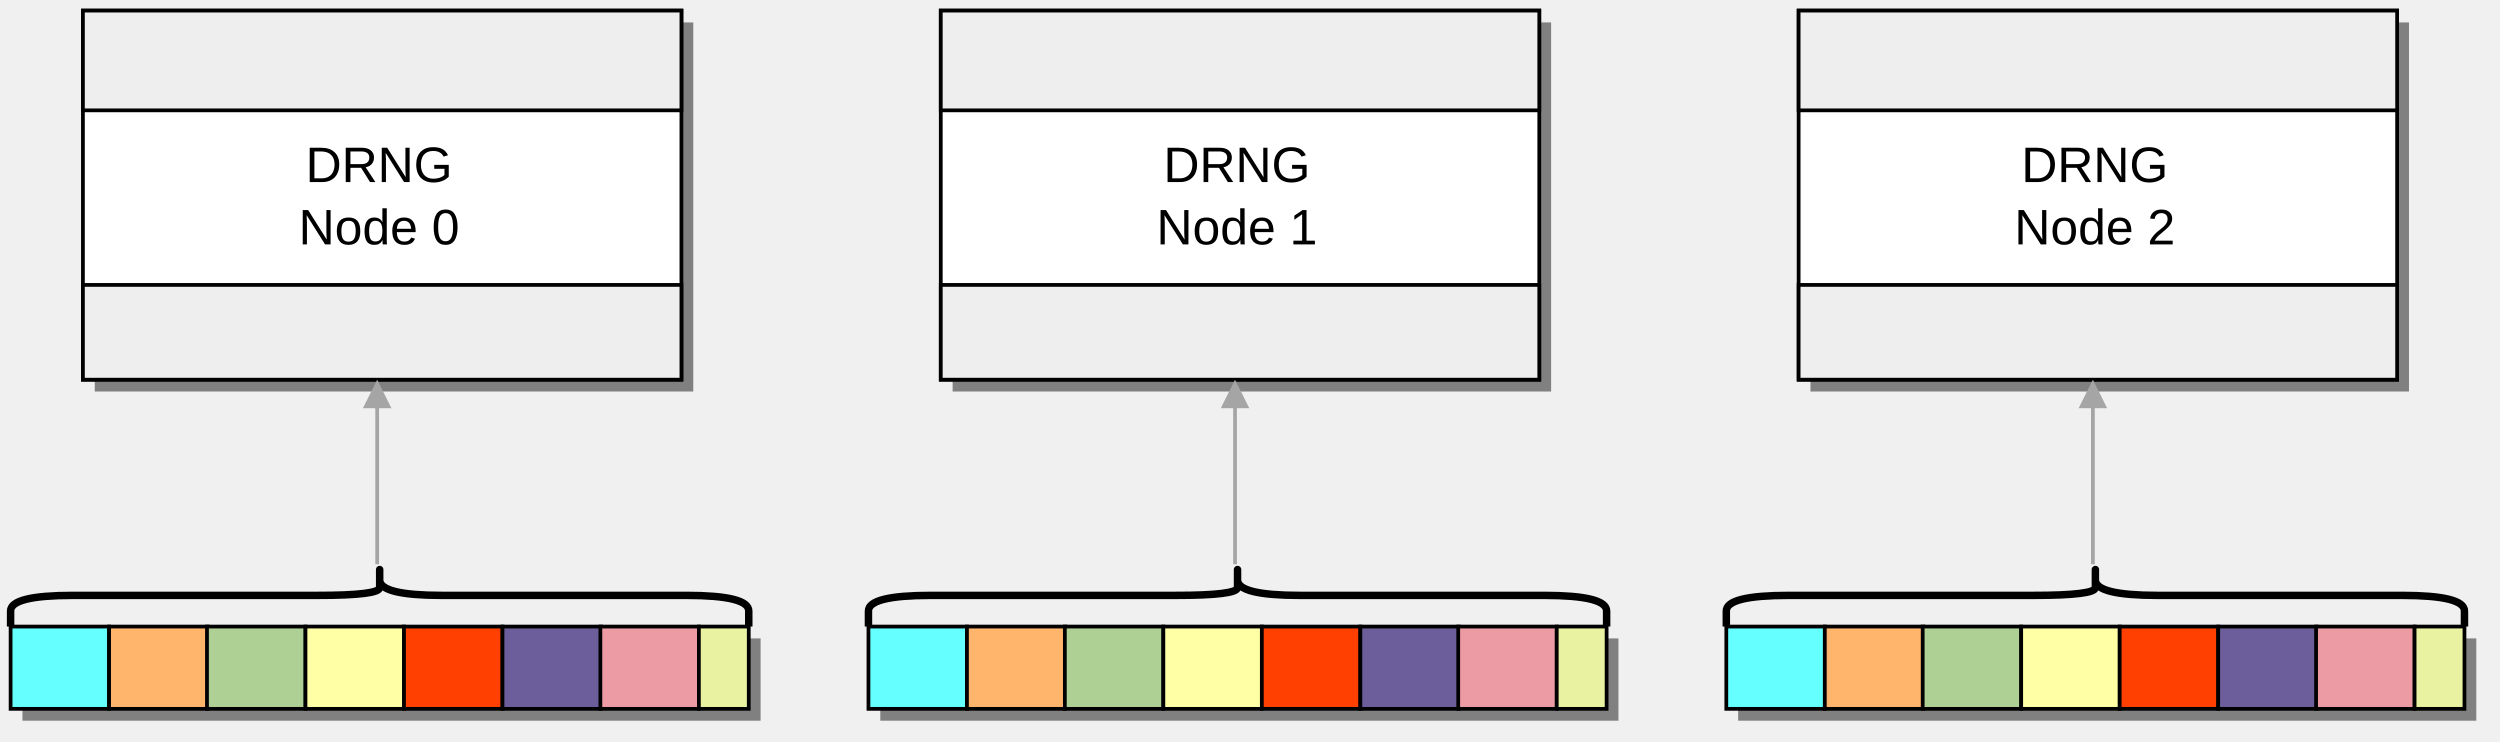
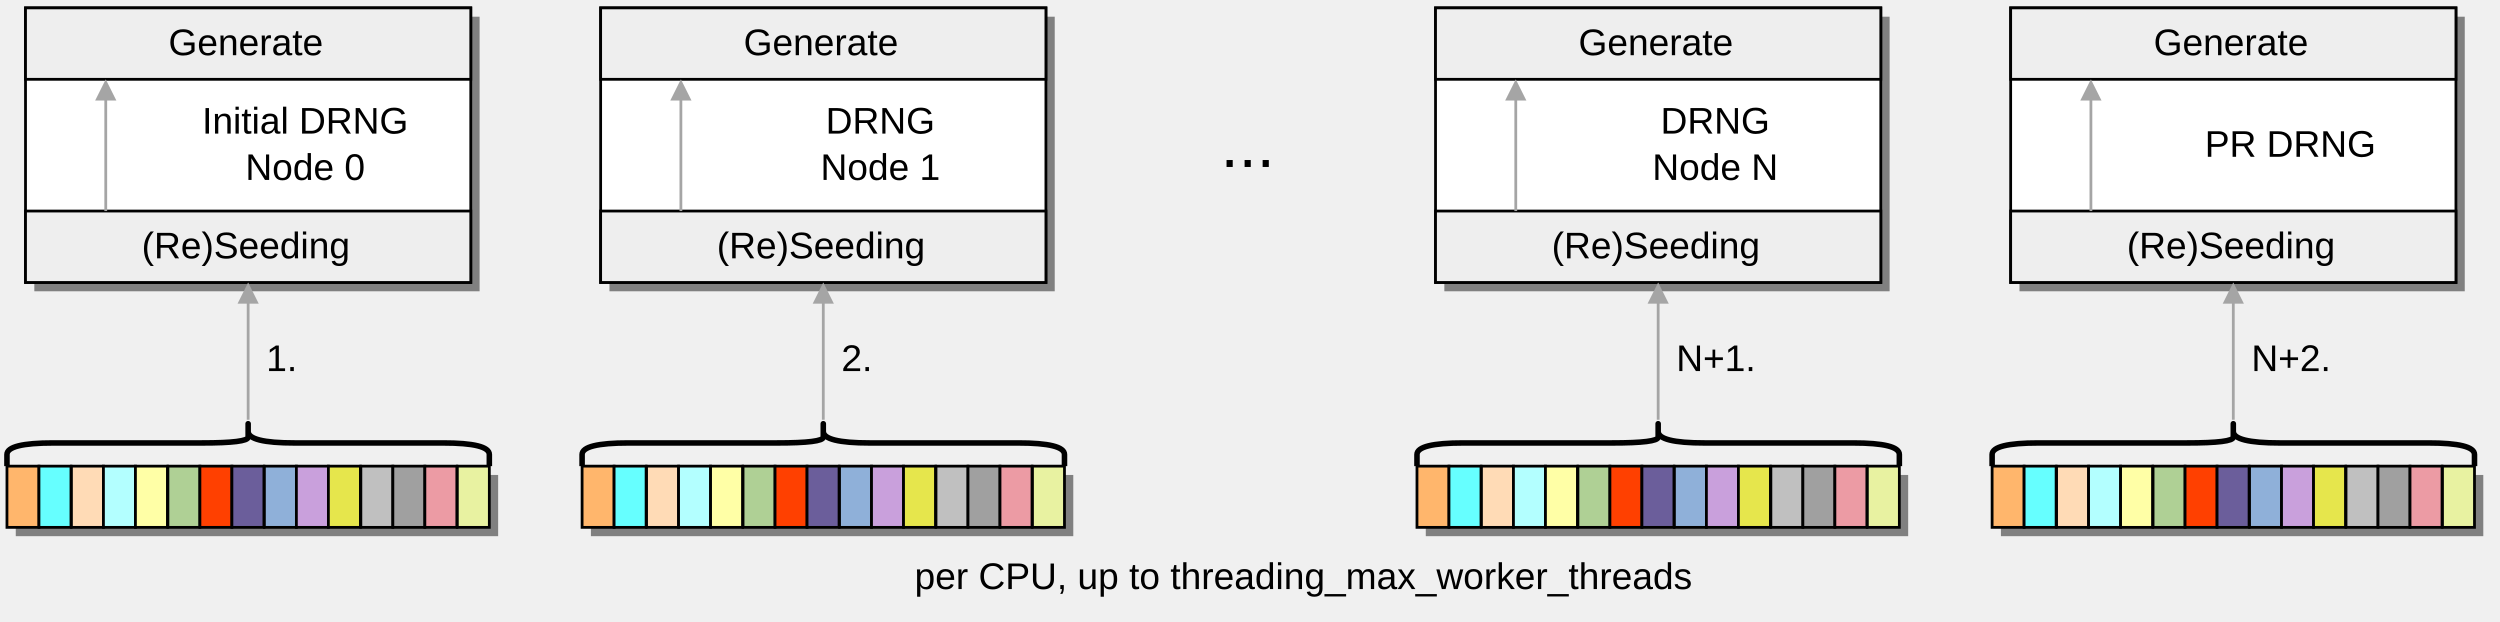
- <svg xmlns="http://www.w3.org/2000/svg" style="background: transparent; background-color: transparent; color-scheme: light;" version="1.1" width="401px" height="119px" viewBox="0 0 401 119">
+ <svg xmlns="http://www.w3.org/2000/svg" style="background: transparent; background-color: transparent; color-scheme: light;" version="1.1" width="539px" height="134px" viewBox="0 0 539 134">
  <defs />
  <g>
    <g data-cell-id="0">
      <g data-cell-id="1">
        <g data-cell-id="c1">
          <g>
-             <rect x="15.2" y="3.6" width="96" height="59.2" fill="#808080" stroke="none" pointer-events="all" style="fill: rgb(128, 128, 128);" />
+             <rect x="7.4" y="3.6" width="96" height="59.2" fill="#808080" stroke="none" pointer-events="all" style="fill: rgb(128, 128, 128);" />
          </g>
        </g>
        <g data-cell-id="c2">
          <g transform="translate(0.5,0.5)">
-             <rect x="12.8" y="1.2" width="96" height="59.2" fill="#ffffff" stroke="#000000" stroke-width="0.6" pointer-events="all" style="fill: rgb(255, 255, 255); stroke: rgb(0, 0, 0);" />
+             <rect x="5" y="1.2" width="96" height="59.2" fill="#ffffff" stroke="#000000" stroke-width="0.6" pointer-events="all" style="fill: rgb(255, 255, 255); stroke: rgb(0, 0, 0);" />
          </g>
        </g>
        <g data-cell-id="c3">
          <g transform="translate(0.5,0.5)">
-             <rect x="12.8" y="1.2" width="96" height="16" fill="#eeeeee" stroke="#000000" stroke-width="0.6" pointer-events="all" style="fill: rgb(238, 238, 238); stroke: rgb(0, 0, 0);" />
+             <rect x="5" y="1.2" width="96" height="15.4" fill="#eeeeee" stroke="#000000" stroke-width="0.6" pointer-events="all" style="fill: rgb(238, 238, 238); stroke: rgb(0, 0, 0);" />
+           </g>
+           <g>
+             <g fill="#000000" font-family="'Liberation Sans'" text-anchor="middle" font-size="8px" style="fill: rgb(0, 0, 0);">
+               <text x="53" y="11.9">Generate</text>
+             </g>
          </g>
        </g>
        <g data-cell-id="c4">
          <g transform="translate(0.5,0.5)">
-             <rect x="12.8" y="45.2" width="96" height="15.2" fill="#eeeeee" stroke="#000000" stroke-width="0.6" pointer-events="all" style="fill: rgb(238, 238, 238); stroke: rgb(0, 0, 0);" />
+             <rect x="5" y="45" width="96" height="15.4" fill="#eeeeee" stroke="#000000" stroke-width="0.6" pointer-events="all" style="fill: rgb(238, 238, 238); stroke: rgb(0, 0, 0);" />
+           </g>
+           <g>
+             <g fill="#000000" font-family="'Liberation Sans'" text-anchor="middle" font-size="8px" style="fill: rgb(0, 0, 0);">
+               <text x="53" y="55.7">(Re)Seeding</text>
+             </g>
          </g>
        </g>
        <g data-cell-id="c5">
          <g>
-             <rect x="12.8" y="17.2" width="96" height="28" fill="none" stroke="none" pointer-events="all" />
-           </g>
-           <g>
-             <g fill="#000000" font-family="'Liberation Sans'" text-anchor="middle" font-size="8px" style="fill: rgb(0, 0, 0);">
-               <text x="60.8" y="29.2">DRNG</text>
-               <text x="60.8" y="39.2">Node 0</text>
+             <rect x="33.8" y="16.6" width="64" height="28.4" fill="none" stroke="none" pointer-events="all" />
+           </g>
+           <g>
+             <g fill="#000000" font-family="'Liberation Sans'" text-anchor="middle" font-size="8px" style="fill: rgb(0, 0, 0);">
+               <text x="65.8" y="28.8">Initial DRNG</text>
+               <text x="65.8" y="38.8">Node 0</text>
            </g>
          </g>
        </g>
        <g data-cell-id="c6">
          <g transform="translate(0.5,0.5)">
-             <path d="M 60 90 L 60 64.67" fill="none" stroke="#a5a5a5" stroke-width="0.6" stroke-miterlimit="10" pointer-events="stroke" style="stroke: rgb(165, 165, 165);" />
-             <path d="M 60 61.07 L 61.8 64.67 L 58.2 64.67 Z" fill="#a5a5a5" stroke="#a5a5a5" stroke-width="0.6" stroke-miterlimit="10" pointer-events="all" style="fill: rgb(165, 165, 165); stroke: rgb(165, 165, 165);" />
+             <path d="M 22.3 45 L 22.3 20.87" fill="none" stroke="#a5a5a5" stroke-width="0.6" stroke-miterlimit="10" pointer-events="stroke" style="stroke: rgb(165, 165, 165);" />
+             <path d="M 22.3 17.27 L 24.1 20.87 L 20.5 20.87 Z" fill="#a5a5a5" stroke="#a5a5a5" stroke-width="0.6" stroke-miterlimit="10" pointer-events="all" style="fill: rgb(165, 165, 165); stroke: rgb(165, 165, 165);" />
          </g>
        </g>
        <g data-cell-id="c7">
          <g transform="translate(0.5,0.5)">
-             <path d="M 65.4 35.8 L 62.9 35.8 Q 60.4 35.8 60.4 45.8 L 60.4 85 Q 60.4 95 57.9 95 L 56.65 95 Q 55.4 95 57.9 95 L 59.15 95 Q 60.4 95 60.4 105 L 60.4 144.2 Q 60.4 154.2 62.9 154.2 L 65.4 154.2" fill="none" stroke="#000000" stroke-width="1.2" stroke-miterlimit="10" transform="rotate(90,60.4,95)" pointer-events="all" style="stroke: rgb(0, 0, 0);" />
+             <path d="M 53 90 L 53 64.67" fill="none" stroke="#a5a5a5" stroke-width="0.6" stroke-miterlimit="10" pointer-events="stroke" style="stroke: rgb(165, 165, 165);" />
+             <path d="M 53 61.07 L 54.8 64.67 L 51.2 64.67 Z" fill="#a5a5a5" stroke="#a5a5a5" stroke-width="0.6" stroke-miterlimit="10" pointer-events="all" style="fill: rgb(165, 165, 165); stroke: rgb(165, 165, 165);" />
          </g>
        </g>
        <g data-cell-id="c8">
          <g>
-             <rect x="3.6" y="102.4" width="118.4" height="13.2" fill="#808080" stroke="none" pointer-events="all" style="fill: rgb(128, 128, 128);" />
+             <rect x="55.4" y="70" width="25.6" height="14" fill="none" stroke="none" pointer-events="all" />
+           </g>
+           <g>
+             <g fill="#000000" font-family="'Liberation Sans'" text-anchor="start" font-size="8px" style="fill: rgb(0, 0, 0);">
+               <text x="57.4" y="80">1.</text>
+             </g>
          </g>
        </g>
        <g data-cell-id="c9">
          <g transform="translate(0.5,0.5)">
-             <rect x="1.2" y="100" width="15.8" height="13.2" fill="#66ffff" stroke="#000000" stroke-width="0.6" pointer-events="all" style="fill: rgb(102, 255, 255); stroke: rgb(0, 0, 0);" />
+             <path d="M 58 43 L 55.5 43 Q 53 43 53 53 L 53 85 Q 53 95 50.5 95 L 49.25 95 Q 48 95 50.5 95 L 51.75 95 Q 53 95 53 105 L 53 137 Q 53 147 55.5 147 L 58 147" fill="none" stroke="#000000" stroke-width="1.2" stroke-miterlimit="10" transform="rotate(90,53,95)" pointer-events="all" style="stroke: rgb(0, 0, 0);" />
          </g>
        </g>
        <g data-cell-id="c10">
-           <g transform="translate(0.5,0.5)">
-             <rect x="17" y="100" width="15.8" height="13.2" fill="#ffb66c" stroke="#000000" stroke-width="0.6" pointer-events="all" style="fill: rgb(255, 182, 108); stroke: rgb(0, 0, 0);" />
+           <g>
+             <rect x="3.4" y="102.4" width="104" height="13.2" fill="#808080" stroke="none" pointer-events="all" style="fill: rgb(128, 128, 128);" />
          </g>
        </g>
        <g data-cell-id="c11">
          <g transform="translate(0.5,0.5)">
-             <rect x="32.7" y="100" width="15.8" height="13.2" fill="#afd095" stroke="#000000" stroke-width="0.6" pointer-events="all" style="fill: rgb(175, 208, 149); stroke: rgb(0, 0, 0);" />
+             <rect x="1" y="100" width="6.9" height="13.2" fill="#ffb66c" stroke="#000000" stroke-width="0.6" pointer-events="all" style="fill: rgb(255, 182, 108); stroke: rgb(0, 0, 0);" />
          </g>
        </g>
        <g data-cell-id="c12">
          <g transform="translate(0.5,0.5)">
-             <rect x="48.5" y="100" width="15.8" height="13.2" fill="#ffffa6" stroke="#000000" stroke-width="0.6" pointer-events="all" style="fill: rgb(255, 255, 166); stroke: rgb(0, 0, 0);" />
+             <rect x="7.9" y="100" width="6.9" height="13.2" fill="#66ffff" stroke="#000000" stroke-width="0.6" pointer-events="all" style="fill: rgb(102, 255, 255); stroke: rgb(0, 0, 0);" />
          </g>
        </g>
        <g data-cell-id="c13">
          <g transform="translate(0.5,0.5)">
-             <rect x="64.3" y="100" width="15.8" height="13.2" fill="#ff4000" stroke="#000000" stroke-width="0.6" pointer-events="all" style="fill: rgb(255, 64, 0); stroke: rgb(0, 0, 0);" />
+             <rect x="14.9" y="100" width="6.9" height="13.2" fill="#ffdbb6" stroke="#000000" stroke-width="0.6" pointer-events="all" style="fill: rgb(255, 219, 182); stroke: rgb(0, 0, 0);" />
          </g>
        </g>
        <g data-cell-id="c14">
          <g transform="translate(0.5,0.5)">
-             <rect x="80.1" y="100" width="15.8" height="13.2" fill="#6b5e9b" stroke="#000000" stroke-width="0.6" pointer-events="all" style="fill: rgb(107, 94, 155); stroke: rgb(0, 0, 0);" />
+             <rect x="21.8" y="100" width="6.9" height="13.2" fill="#b3ffff" stroke="#000000" stroke-width="0.6" pointer-events="all" style="fill: rgb(179, 255, 255); stroke: rgb(0, 0, 0);" />
          </g>
        </g>
        <g data-cell-id="c15">
          <g transform="translate(0.5,0.5)">
-             <rect x="95.8" y="100" width="15.8" height="13.2" fill="#ec9ba4" stroke="#000000" stroke-width="0.6" pointer-events="all" style="fill: rgb(236, 155, 164); stroke: rgb(0, 0, 0);" />
+             <rect x="28.7" y="100" width="6.9" height="13.2" fill="#ffffa6" stroke="#000000" stroke-width="0.6" pointer-events="all" style="fill: rgb(255, 255, 166); stroke: rgb(0, 0, 0);" />
          </g>
        </g>
        <g data-cell-id="c16">
          <g transform="translate(0.5,0.5)">
-             <rect x="111.6" y="100" width="8" height="13.2" fill="#e8f2a1" stroke="#000000" stroke-width="0.6" pointer-events="all" style="fill: rgb(232, 242, 161); stroke: rgb(0, 0, 0);" />
+             <rect x="35.7" y="100" width="6.9" height="13.2" fill="#afd095" stroke="#000000" stroke-width="0.6" pointer-events="all" style="fill: rgb(175, 208, 149); stroke: rgb(0, 0, 0);" />
          </g>
        </g>
        <g data-cell-id="c17">
-           <g>
-             <rect x="152.8" y="3.6" width="96" height="59.2" fill="#808080" stroke="none" pointer-events="all" style="fill: rgb(128, 128, 128);" />
+           <g transform="translate(0.5,0.5)">
+             <rect x="42.6" y="100" width="6.9" height="13.2" fill="#ff4000" stroke="#000000" stroke-width="0.6" pointer-events="all" style="fill: rgb(255, 64, 0); stroke: rgb(0, 0, 0);" />
          </g>
        </g>
        <g data-cell-id="c18">
          <g transform="translate(0.5,0.5)">
-             <rect x="150.4" y="1.2" width="96" height="59.2" fill="#ffffff" stroke="#000000" stroke-width="0.6" pointer-events="all" style="fill: rgb(255, 255, 255); stroke: rgb(0, 0, 0);" />
+             <rect x="49.5" y="100" width="6.9" height="13.2" fill="#6b5e9b" stroke="#000000" stroke-width="0.6" pointer-events="all" style="fill: rgb(107, 94, 155); stroke: rgb(0, 0, 0);" />
          </g>
        </g>
        <g data-cell-id="c19">
          <g transform="translate(0.5,0.5)">
-             <rect x="150.4" y="1.2" width="96" height="16" fill="#eeeeee" stroke="#000000" stroke-width="0.6" pointer-events="all" style="fill: rgb(238, 238, 238); stroke: rgb(0, 0, 0);" />
+             <rect x="56.5" y="100" width="6.9" height="13.2" fill="#8fb0d9" stroke="#000000" stroke-width="0.6" pointer-events="all" style="fill: rgb(143, 176, 217); stroke: rgb(0, 0, 0);" />
          </g>
        </g>
        <g data-cell-id="c20">
          <g transform="translate(0.5,0.5)">
-             <rect x="150.4" y="45.2" width="96" height="15.2" fill="#eeeeee" stroke="#000000" stroke-width="0.6" pointer-events="all" style="fill: rgb(238, 238, 238); stroke: rgb(0, 0, 0);" />
+             <rect x="63.4" y="100" width="6.9" height="13.2" fill="#c9a0dc" stroke="#000000" stroke-width="0.6" pointer-events="all" style="fill: rgb(201, 160, 220); stroke: rgb(0, 0, 0);" />
          </g>
        </g>
        <g data-cell-id="c21">
-           <g>
-             <rect x="150.4" y="17.2" width="96" height="28" fill="none" stroke="none" pointer-events="all" />
-           </g>
-           <g>
-             <g fill="#000000" font-family="'Liberation Sans'" text-anchor="middle" font-size="8px" style="fill: rgb(0, 0, 0);">
-               <text x="198.4" y="29.2">DRNG</text>
-               <text x="198.4" y="39.2">Node 1</text>
-             </g>
+           <g transform="translate(0.5,0.5)">
+             <rect x="70.3" y="100" width="6.9" height="13.2" fill="#e6e64c" stroke="#000000" stroke-width="0.6" pointer-events="all" style="fill: rgb(230, 230, 76); stroke: rgb(0, 0, 0);" />
          </g>
        </g>
        <g data-cell-id="c22">
          <g transform="translate(0.5,0.5)">
-             <path d="M 197.6 90 L 197.6 64.67" fill="none" stroke="#a5a5a5" stroke-width="0.6" stroke-miterlimit="10" pointer-events="stroke" style="stroke: rgb(165, 165, 165);" />
-             <path d="M 197.6 61.07 L 199.4 64.67 L 195.8 64.67 Z" fill="#a5a5a5" stroke="#a5a5a5" stroke-width="0.6" stroke-miterlimit="10" pointer-events="all" style="fill: rgb(165, 165, 165); stroke: rgb(165, 165, 165);" />
+             <rect x="77.3" y="100" width="6.9" height="13.2" fill="#c0c0c0" stroke="#000000" stroke-width="0.6" pointer-events="all" style="fill: rgb(192, 192, 192); stroke: rgb(0, 0, 0);" />
          </g>
        </g>
        <g data-cell-id="c23">
          <g transform="translate(0.5,0.5)">
-             <path d="M 203 35.8 L 200.5 35.8 Q 198 35.8 198 45.8 L 198 85 Q 198 95 195.5 95 L 194.25 95 Q 193 95 195.5 95 L 196.75 95 Q 198 95 198 105 L 198 144.2 Q 198 154.2 200.5 154.2 L 203 154.2" fill="none" stroke="#000000" stroke-width="1.2" stroke-miterlimit="10" transform="rotate(90,198,95)" pointer-events="all" style="stroke: rgb(0, 0, 0);" />
+             <rect x="84.2" y="100" width="6.9" height="13.2" fill="#a0a0a0" stroke="#000000" stroke-width="0.6" pointer-events="all" style="fill: rgb(160, 160, 160); stroke: rgb(0, 0, 0);" />
          </g>
        </g>
        <g data-cell-id="c24">
-           <g>
-             <rect x="141.2" y="102.4" width="118.4" height="13.2" fill="#808080" stroke="none" pointer-events="all" style="fill: rgb(128, 128, 128);" />
+           <g transform="translate(0.5,0.5)">
+             <rect x="91.1" y="100" width="6.9" height="13.2" fill="#ec9ba4" stroke="#000000" stroke-width="0.6" pointer-events="all" style="fill: rgb(236, 155, 164); stroke: rgb(0, 0, 0);" />
          </g>
        </g>
        <g data-cell-id="c25">
          <g transform="translate(0.5,0.5)">
-             <rect x="138.8" y="100" width="15.8" height="13.2" fill="#66ffff" stroke="#000000" stroke-width="0.6" pointer-events="all" style="fill: rgb(102, 255, 255); stroke: rgb(0, 0, 0);" />
+             <rect x="98.1" y="100" width="6.9" height="13.2" fill="#e8f2a1" stroke="#000000" stroke-width="0.6" pointer-events="all" style="fill: rgb(232, 242, 161); stroke: rgb(0, 0, 0);" />
          </g>
        </g>
        <g data-cell-id="c26">
-           <g transform="translate(0.5,0.5)">
-             <rect x="154.6" y="100" width="15.8" height="13.2" fill="#ffb66c" stroke="#000000" stroke-width="0.6" pointer-events="all" style="fill: rgb(255, 182, 108); stroke: rgb(0, 0, 0);" />
+           <g>
+             <rect x="131.4" y="3.6" width="96" height="59.2" fill="#808080" stroke="none" pointer-events="all" style="fill: rgb(128, 128, 128);" />
          </g>
        </g>
        <g data-cell-id="c27">
          <g transform="translate(0.5,0.5)">
-             <rect x="170.3" y="100" width="15.8" height="13.2" fill="#afd095" stroke="#000000" stroke-width="0.6" pointer-events="all" style="fill: rgb(175, 208, 149); stroke: rgb(0, 0, 0);" />
+             <rect x="129" y="1.2" width="96" height="59.2" fill="#ffffff" stroke="#000000" stroke-width="0.6" pointer-events="all" style="fill: rgb(255, 255, 255); stroke: rgb(0, 0, 0);" />
          </g>
        </g>
        <g data-cell-id="c28">
          <g transform="translate(0.5,0.5)">
-             <rect x="186.1" y="100" width="15.8" height="13.2" fill="#ffffa6" stroke="#000000" stroke-width="0.6" pointer-events="all" style="fill: rgb(255, 255, 166); stroke: rgb(0, 0, 0);" />
+             <rect x="129" y="1.2" width="96" height="15.4" fill="#eeeeee" stroke="#000000" stroke-width="0.6" pointer-events="all" style="fill: rgb(238, 238, 238); stroke: rgb(0, 0, 0);" />
+           </g>
+           <g>
+             <g fill="#000000" font-family="'Liberation Sans'" text-anchor="middle" font-size="8px" style="fill: rgb(0, 0, 0);">
+               <text x="177" y="11.9">Generate</text>
+             </g>
          </g>
        </g>
        <g data-cell-id="c29">
          <g transform="translate(0.5,0.5)">
-             <rect x="201.9" y="100" width="15.8" height="13.2" fill="#ff4000" stroke="#000000" stroke-width="0.6" pointer-events="all" style="fill: rgb(255, 64, 0); stroke: rgb(0, 0, 0);" />
+             <rect x="129" y="45" width="96" height="15.4" fill="#eeeeee" stroke="#000000" stroke-width="0.6" pointer-events="all" style="fill: rgb(238, 238, 238); stroke: rgb(0, 0, 0);" />
+           </g>
+           <g>
+             <g fill="#000000" font-family="'Liberation Sans'" text-anchor="middle" font-size="8px" style="fill: rgb(0, 0, 0);">
+               <text x="177" y="55.7">(Re)Seeding</text>
+             </g>
          </g>
        </g>
        <g data-cell-id="c30">
-           <g transform="translate(0.5,0.5)">
-             <rect x="217.7" y="100" width="15.8" height="13.2" fill="#6b5e9b" stroke="#000000" stroke-width="0.6" pointer-events="all" style="fill: rgb(107, 94, 155); stroke: rgb(0, 0, 0);" />
+           <g>
+             <rect x="157.8" y="16.6" width="64" height="28.4" fill="none" stroke="none" pointer-events="all" />
+           </g>
+           <g>
+             <g fill="#000000" font-family="'Liberation Sans'" text-anchor="middle" font-size="8px" style="fill: rgb(0, 0, 0);">
+               <text x="189.8" y="28.8">DRNG</text>
+               <text x="189.8" y="38.8">Node 1</text>
+             </g>
          </g>
        </g>
        <g data-cell-id="c31">
          <g transform="translate(0.5,0.5)">
-             <rect x="233.4" y="100" width="15.8" height="13.2" fill="#ec9ba4" stroke="#000000" stroke-width="0.6" pointer-events="all" style="fill: rgb(236, 155, 164); stroke: rgb(0, 0, 0);" />
+             <path d="M 146.3 45 L 146.3 20.87" fill="none" stroke="#a5a5a5" stroke-width="0.6" stroke-miterlimit="10" pointer-events="stroke" style="stroke: rgb(165, 165, 165);" />
+             <path d="M 146.3 17.27 L 148.1 20.87 L 144.5 20.87 Z" fill="#a5a5a5" stroke="#a5a5a5" stroke-width="0.6" stroke-miterlimit="10" pointer-events="all" style="fill: rgb(165, 165, 165); stroke: rgb(165, 165, 165);" />
          </g>
        </g>
        <g data-cell-id="c32">
          <g transform="translate(0.5,0.5)">
-             <rect x="249.2" y="100" width="8" height="13.2" fill="#e8f2a1" stroke="#000000" stroke-width="0.6" pointer-events="all" style="fill: rgb(232, 242, 161); stroke: rgb(0, 0, 0);" />
+             <path d="M 177 90 L 177 64.67" fill="none" stroke="#a5a5a5" stroke-width="0.6" stroke-miterlimit="10" pointer-events="stroke" style="stroke: rgb(165, 165, 165);" />
+             <path d="M 177 61.07 L 178.8 64.67 L 175.2 64.67 Z" fill="#a5a5a5" stroke="#a5a5a5" stroke-width="0.6" stroke-miterlimit="10" pointer-events="all" style="fill: rgb(165, 165, 165); stroke: rgb(165, 165, 165);" />
          </g>
        </g>
        <g data-cell-id="c33">
          <g>
-             <rect x="290.4" y="3.6" width="96" height="59.2" fill="#808080" stroke="none" pointer-events="all" style="fill: rgb(128, 128, 128);" />
+             <rect x="179.4" y="70" width="25.6" height="14" fill="none" stroke="none" pointer-events="all" />
+           </g>
+           <g>
+             <g fill="#000000" font-family="'Liberation Sans'" text-anchor="start" font-size="8px" style="fill: rgb(0, 0, 0);">
+               <text x="181.4" y="80">2.</text>
+             </g>
          </g>
        </g>
        <g data-cell-id="c34">
          <g transform="translate(0.5,0.5)">
-             <rect x="288" y="1.2" width="96" height="59.2" fill="#ffffff" stroke="#000000" stroke-width="0.6" pointer-events="all" style="fill: rgb(255, 255, 255); stroke: rgb(0, 0, 0);" />
+             <path d="M 182 43 L 179.5 43 Q 177 43 177 53 L 177 85 Q 177 95 174.5 95 L 173.25 95 Q 172 95 174.5 95 L 175.75 95 Q 177 95 177 105 L 177 137 Q 177 147 179.5 147 L 182 147" fill="none" stroke="#000000" stroke-width="1.2" stroke-miterlimit="10" transform="rotate(90,177,95)" pointer-events="all" style="stroke: rgb(0, 0, 0);" />
          </g>
        </g>
        <g data-cell-id="c35">
-           <g transform="translate(0.5,0.5)">
-             <rect x="288" y="1.2" width="96" height="16" fill="#eeeeee" stroke="#000000" stroke-width="0.6" pointer-events="all" style="fill: rgb(238, 238, 238); stroke: rgb(0, 0, 0);" />
+           <g>
+             <rect x="127.4" y="102.4" width="104" height="13.2" fill="#808080" stroke="none" pointer-events="all" style="fill: rgb(128, 128, 128);" />
          </g>
        </g>
        <g data-cell-id="c36">
          <g transform="translate(0.5,0.5)">
-             <rect x="288" y="45.2" width="96" height="15.2" fill="#eeeeee" stroke="#000000" stroke-width="0.6" pointer-events="all" style="fill: rgb(238, 238, 238); stroke: rgb(0, 0, 0);" />
+             <rect x="125" y="100" width="6.9" height="13.2" fill="#ffb66c" stroke="#000000" stroke-width="0.6" pointer-events="all" style="fill: rgb(255, 182, 108); stroke: rgb(0, 0, 0);" />
          </g>
        </g>
        <g data-cell-id="c37">
-           <g>
-             <rect x="288" y="17.2" width="96" height="28" fill="none" stroke="none" pointer-events="all" />
-           </g>
-           <g>
-             <g fill="#000000" font-family="'Liberation Sans'" text-anchor="middle" font-size="8px" style="fill: rgb(0, 0, 0);">
-               <text x="336" y="29.2">DRNG</text>
-               <text x="336" y="39.2">Node 2</text>
-             </g>
+           <g transform="translate(0.5,0.5)">
+             <rect x="131.9" y="100" width="6.9" height="13.2" fill="#66ffff" stroke="#000000" stroke-width="0.6" pointer-events="all" style="fill: rgb(102, 255, 255); stroke: rgb(0, 0, 0);" />
          </g>
        </g>
        <g data-cell-id="c38">
          <g transform="translate(0.5,0.5)">
-             <path d="M 335.2 90 L 335.2 64.67" fill="none" stroke="#a5a5a5" stroke-width="0.6" stroke-miterlimit="10" pointer-events="stroke" style="stroke: rgb(165, 165, 165);" />
-             <path d="M 335.2 61.07 L 337 64.67 L 333.4 64.67 Z" fill="#a5a5a5" stroke="#a5a5a5" stroke-width="0.6" stroke-miterlimit="10" pointer-events="all" style="fill: rgb(165, 165, 165); stroke: rgb(165, 165, 165);" />
+             <rect x="138.9" y="100" width="6.9" height="13.2" fill="#ffdbb6" stroke="#000000" stroke-width="0.6" pointer-events="all" style="fill: rgb(255, 219, 182); stroke: rgb(0, 0, 0);" />
          </g>
        </g>
        <g data-cell-id="c39">
          <g transform="translate(0.5,0.5)">
-             <path d="M 340.6 35.8 L 338.1 35.8 Q 335.6 35.8 335.6 45.8 L 335.6 85 Q 335.6 95 333.1 95 L 331.85 95 Q 330.6 95 333.1 95 L 334.35 95 Q 335.6 95 335.6 105 L 335.6 144.2 Q 335.6 154.2 338.1 154.2 L 340.6 154.2" fill="none" stroke="#000000" stroke-width="1.2" stroke-miterlimit="10" transform="rotate(90,335.6,95)" pointer-events="all" style="stroke: rgb(0, 0, 0);" />
+             <rect x="145.8" y="100" width="6.9" height="13.2" fill="#b3ffff" stroke="#000000" stroke-width="0.6" pointer-events="all" style="fill: rgb(179, 255, 255); stroke: rgb(0, 0, 0);" />
          </g>
        </g>
        <g data-cell-id="c40">
-           <g>
-             <rect x="278.8" y="102.4" width="118.4" height="13.2" fill="#808080" stroke="none" pointer-events="all" style="fill: rgb(128, 128, 128);" />
+           <g transform="translate(0.5,0.5)">
+             <rect x="152.7" y="100" width="6.9" height="13.2" fill="#ffffa6" stroke="#000000" stroke-width="0.6" pointer-events="all" style="fill: rgb(255, 255, 166); stroke: rgb(0, 0, 0);" />
          </g>
        </g>
        <g data-cell-id="c41">
          <g transform="translate(0.5,0.5)">
-             <rect x="276.4" y="100" width="15.8" height="13.2" fill="#66ffff" stroke="#000000" stroke-width="0.6" pointer-events="all" style="fill: rgb(102, 255, 255); stroke: rgb(0, 0, 0);" />
+             <rect x="159.7" y="100" width="6.9" height="13.2" fill="#afd095" stroke="#000000" stroke-width="0.6" pointer-events="all" style="fill: rgb(175, 208, 149); stroke: rgb(0, 0, 0);" />
          </g>
        </g>
        <g data-cell-id="c42">
          <g transform="translate(0.5,0.5)">
-             <rect x="292.2" y="100" width="15.8" height="13.2" fill="#ffb66c" stroke="#000000" stroke-width="0.6" pointer-events="all" style="fill: rgb(255, 182, 108); stroke: rgb(0, 0, 0);" />
+             <rect x="166.6" y="100" width="6.9" height="13.2" fill="#ff4000" stroke="#000000" stroke-width="0.6" pointer-events="all" style="fill: rgb(255, 64, 0); stroke: rgb(0, 0, 0);" />
          </g>
        </g>
        <g data-cell-id="c43">
          <g transform="translate(0.5,0.5)">
-             <rect x="307.9" y="100" width="15.8" height="13.2" fill="#afd095" stroke="#000000" stroke-width="0.6" pointer-events="all" style="fill: rgb(175, 208, 149); stroke: rgb(0, 0, 0);" />
+             <rect x="173.5" y="100" width="6.9" height="13.2" fill="#6b5e9b" stroke="#000000" stroke-width="0.6" pointer-events="all" style="fill: rgb(107, 94, 155); stroke: rgb(0, 0, 0);" />
          </g>
        </g>
        <g data-cell-id="c44">
          <g transform="translate(0.5,0.5)">
-             <rect x="323.7" y="100" width="15.8" height="13.2" fill="#ffffa6" stroke="#000000" stroke-width="0.6" pointer-events="all" style="fill: rgb(255, 255, 166); stroke: rgb(0, 0, 0);" />
+             <rect x="180.5" y="100" width="6.9" height="13.2" fill="#8fb0d9" stroke="#000000" stroke-width="0.6" pointer-events="all" style="fill: rgb(143, 176, 217); stroke: rgb(0, 0, 0);" />
          </g>
        </g>
        <g data-cell-id="c45">
          <g transform="translate(0.5,0.5)">
-             <rect x="339.5" y="100" width="15.8" height="13.2" fill="#ff4000" stroke="#000000" stroke-width="0.6" pointer-events="all" style="fill: rgb(255, 64, 0); stroke: rgb(0, 0, 0);" />
+             <rect x="187.4" y="100" width="6.9" height="13.2" fill="#c9a0dc" stroke="#000000" stroke-width="0.6" pointer-events="all" style="fill: rgb(201, 160, 220); stroke: rgb(0, 0, 0);" />
          </g>
        </g>
        <g data-cell-id="c46">
          <g transform="translate(0.5,0.5)">
-             <rect x="355.3" y="100" width="15.8" height="13.2" fill="#6b5e9b" stroke="#000000" stroke-width="0.6" pointer-events="all" style="fill: rgb(107, 94, 155); stroke: rgb(0, 0, 0);" />
+             <rect x="194.3" y="100" width="6.9" height="13.2" fill="#e6e64c" stroke="#000000" stroke-width="0.6" pointer-events="all" style="fill: rgb(230, 230, 76); stroke: rgb(0, 0, 0);" />
          </g>
        </g>
        <g data-cell-id="c47">
          <g transform="translate(0.5,0.5)">
-             <rect x="371" y="100" width="15.8" height="13.2" fill="#ec9ba4" stroke="#000000" stroke-width="0.6" pointer-events="all" style="fill: rgb(236, 155, 164); stroke: rgb(0, 0, 0);" />
+             <rect x="201.3" y="100" width="6.9" height="13.2" fill="#c0c0c0" stroke="#000000" stroke-width="0.6" pointer-events="all" style="fill: rgb(192, 192, 192); stroke: rgb(0, 0, 0);" />
          </g>
        </g>
        <g data-cell-id="c48">
          <g transform="translate(0.5,0.5)">
-             <rect x="386.8" y="100" width="8" height="13.2" fill="#e8f2a1" stroke="#000000" stroke-width="0.6" pointer-events="all" style="fill: rgb(232, 242, 161); stroke: rgb(0, 0, 0);" />
+             <rect x="208.2" y="100" width="6.9" height="13.2" fill="#a0a0a0" stroke="#000000" stroke-width="0.6" pointer-events="all" style="fill: rgb(160, 160, 160); stroke: rgb(0, 0, 0);" />
+           </g>
+         </g>
+         <g data-cell-id="c49">
+           <g transform="translate(0.5,0.5)">
+             <rect x="215.1" y="100" width="6.9" height="13.2" fill="#ec9ba4" stroke="#000000" stroke-width="0.6" pointer-events="all" style="fill: rgb(236, 155, 164); stroke: rgb(0, 0, 0);" />
+           </g>
+         </g>
+         <g data-cell-id="c50">
+           <g transform="translate(0.5,0.5)">
+             <rect x="222.1" y="100" width="6.9" height="13.2" fill="#e8f2a1" stroke="#000000" stroke-width="0.6" pointer-events="all" style="fill: rgb(232, 242, 161); stroke: rgb(0, 0, 0);" />
+           </g>
+         </g>
+         <g data-cell-id="c51">
+           <g>
+             <rect x="249" y="18" width="40" height="24" fill="none" stroke="none" pointer-events="all" />
+           </g>
+           <g>
+             <g fill="#000000" font-family="'Liberation Sans'" text-anchor="middle" font-size="14px" style="fill: rgb(0, 0, 0);">
+               <text x="269" y="36">...</text>
+             </g>
+           </g>
+         </g>
+         <g data-cell-id="c52">
+           <g>
+             <rect x="311.4" y="3.6" width="96" height="59.2" fill="#808080" stroke="none" pointer-events="all" style="fill: rgb(128, 128, 128);" />
+           </g>
+         </g>
+         <g data-cell-id="c53">
+           <g transform="translate(0.5,0.5)">
+             <rect x="309" y="1.2" width="96" height="59.2" fill="#ffffff" stroke="#000000" stroke-width="0.6" pointer-events="all" style="fill: rgb(255, 255, 255); stroke: rgb(0, 0, 0);" />
+           </g>
+         </g>
+         <g data-cell-id="c54">
+           <g transform="translate(0.5,0.5)">
+             <rect x="309" y="1.2" width="96" height="15.4" fill="#eeeeee" stroke="#000000" stroke-width="0.6" pointer-events="all" style="fill: rgb(238, 238, 238); stroke: rgb(0, 0, 0);" />
+           </g>
+           <g>
+             <g fill="#000000" font-family="'Liberation Sans'" text-anchor="middle" font-size="8px" style="fill: rgb(0, 0, 0);">
+               <text x="357" y="11.9">Generate</text>
+             </g>
+           </g>
+         </g>
+         <g data-cell-id="c55">
+           <g transform="translate(0.5,0.5)">
+             <rect x="309" y="45" width="96" height="15.4" fill="#eeeeee" stroke="#000000" stroke-width="0.6" pointer-events="all" style="fill: rgb(238, 238, 238); stroke: rgb(0, 0, 0);" />
+           </g>
+           <g>
+             <g fill="#000000" font-family="'Liberation Sans'" text-anchor="middle" font-size="8px" style="fill: rgb(0, 0, 0);">
+               <text x="357" y="55.7">(Re)Seeding</text>
+             </g>
+           </g>
+         </g>
+         <g data-cell-id="c56">
+           <g>
+             <rect x="337.8" y="16.6" width="64" height="28.4" fill="none" stroke="none" pointer-events="all" />
+           </g>
+           <g>
+             <g fill="#000000" font-family="'Liberation Sans'" text-anchor="middle" font-size="8px" style="fill: rgb(0, 0, 0);">
+               <text x="369.8" y="28.8">DRNG</text>
+               <text x="369.8" y="38.8">Node N</text>
+             </g>
+           </g>
+         </g>
+         <g data-cell-id="c57">
+           <g transform="translate(0.5,0.5)">
+             <path d="M 326.3 45 L 326.3 20.87" fill="none" stroke="#a5a5a5" stroke-width="0.6" stroke-miterlimit="10" pointer-events="stroke" style="stroke: rgb(165, 165, 165);" />
+             <path d="M 326.3 17.27 L 328.1 20.87 L 324.5 20.87 Z" fill="#a5a5a5" stroke="#a5a5a5" stroke-width="0.6" stroke-miterlimit="10" pointer-events="all" style="fill: rgb(165, 165, 165); stroke: rgb(165, 165, 165);" />
+           </g>
+         </g>
+         <g data-cell-id="c58">
+           <g transform="translate(0.5,0.5)">
+             <path d="M 357 90 L 357 64.67" fill="none" stroke="#a5a5a5" stroke-width="0.6" stroke-miterlimit="10" pointer-events="stroke" style="stroke: rgb(165, 165, 165);" />
+             <path d="M 357 61.07 L 358.8 64.67 L 355.2 64.67 Z" fill="#a5a5a5" stroke="#a5a5a5" stroke-width="0.6" stroke-miterlimit="10" pointer-events="all" style="fill: rgb(165, 165, 165); stroke: rgb(165, 165, 165);" />
+           </g>
+         </g>
+         <g data-cell-id="c59">
+           <g>
+             <rect x="359.4" y="70" width="25.6" height="14" fill="none" stroke="none" pointer-events="all" />
+           </g>
+           <g>
+             <g fill="#000000" font-family="'Liberation Sans'" text-anchor="start" font-size="8px" style="fill: rgb(0, 0, 0);">
+               <text x="361.4" y="80">N+1.</text>
+             </g>
+           </g>
+         </g>
+         <g data-cell-id="c60">
+           <g transform="translate(0.5,0.5)">
+             <path d="M 362 43 L 359.5 43 Q 357 43 357 53 L 357 85 Q 357 95 354.5 95 L 353.25 95 Q 352 95 354.5 95 L 355.75 95 Q 357 95 357 105 L 357 137 Q 357 147 359.5 147 L 362 147" fill="none" stroke="#000000" stroke-width="1.2" stroke-miterlimit="10" transform="rotate(90,357,95)" pointer-events="all" style="stroke: rgb(0, 0, 0);" />
+           </g>
+         </g>
+         <g data-cell-id="c61">
+           <g>
+             <rect x="307.4" y="102.4" width="104" height="13.2" fill="#808080" stroke="none" pointer-events="all" style="fill: rgb(128, 128, 128);" />
+           </g>
+         </g>
+         <g data-cell-id="c62">
+           <g transform="translate(0.5,0.5)">
+             <rect x="305" y="100" width="6.9" height="13.2" fill="#ffb66c" stroke="#000000" stroke-width="0.6" pointer-events="all" style="fill: rgb(255, 182, 108); stroke: rgb(0, 0, 0);" />
+           </g>
+         </g>
+         <g data-cell-id="c63">
+           <g transform="translate(0.5,0.5)">
+             <rect x="311.9" y="100" width="6.9" height="13.2" fill="#66ffff" stroke="#000000" stroke-width="0.6" pointer-events="all" style="fill: rgb(102, 255, 255); stroke: rgb(0, 0, 0);" />
+           </g>
+         </g>
+         <g data-cell-id="c64">
+           <g transform="translate(0.5,0.5)">
+             <rect x="318.9" y="100" width="6.9" height="13.2" fill="#ffdbb6" stroke="#000000" stroke-width="0.6" pointer-events="all" style="fill: rgb(255, 219, 182); stroke: rgb(0, 0, 0);" />
+           </g>
+         </g>
+         <g data-cell-id="c65">
+           <g transform="translate(0.5,0.5)">
+             <rect x="325.8" y="100" width="6.9" height="13.2" fill="#b3ffff" stroke="#000000" stroke-width="0.6" pointer-events="all" style="fill: rgb(179, 255, 255); stroke: rgb(0, 0, 0);" />
+           </g>
+         </g>
+         <g data-cell-id="c66">
+           <g transform="translate(0.5,0.5)">
+             <rect x="332.7" y="100" width="6.9" height="13.2" fill="#ffffa6" stroke="#000000" stroke-width="0.6" pointer-events="all" style="fill: rgb(255, 255, 166); stroke: rgb(0, 0, 0);" />
+           </g>
+         </g>
+         <g data-cell-id="c67">
+           <g transform="translate(0.5,0.5)">
+             <rect x="339.7" y="100" width="6.9" height="13.2" fill="#afd095" stroke="#000000" stroke-width="0.6" pointer-events="all" style="fill: rgb(175, 208, 149); stroke: rgb(0, 0, 0);" />
+           </g>
+         </g>
+         <g data-cell-id="c68">
+           <g transform="translate(0.5,0.5)">
+             <rect x="346.6" y="100" width="6.9" height="13.2" fill="#ff4000" stroke="#000000" stroke-width="0.6" pointer-events="all" style="fill: rgb(255, 64, 0); stroke: rgb(0, 0, 0);" />
+           </g>
+         </g>
+         <g data-cell-id="c69">
+           <g transform="translate(0.5,0.5)">
+             <rect x="353.5" y="100" width="6.9" height="13.2" fill="#6b5e9b" stroke="#000000" stroke-width="0.6" pointer-events="all" style="fill: rgb(107, 94, 155); stroke: rgb(0, 0, 0);" />
+           </g>
+         </g>
+         <g data-cell-id="c70">
+           <g transform="translate(0.5,0.5)">
+             <rect x="360.5" y="100" width="6.9" height="13.2" fill="#8fb0d9" stroke="#000000" stroke-width="0.6" pointer-events="all" style="fill: rgb(143, 176, 217); stroke: rgb(0, 0, 0);" />
+           </g>
+         </g>
+         <g data-cell-id="c71">
+           <g transform="translate(0.5,0.5)">
+             <rect x="367.4" y="100" width="6.9" height="13.2" fill="#c9a0dc" stroke="#000000" stroke-width="0.6" pointer-events="all" style="fill: rgb(201, 160, 220); stroke: rgb(0, 0, 0);" />
+           </g>
+         </g>
+         <g data-cell-id="c72">
+           <g transform="translate(0.5,0.5)">
+             <rect x="374.3" y="100" width="6.9" height="13.2" fill="#e6e64c" stroke="#000000" stroke-width="0.6" pointer-events="all" style="fill: rgb(230, 230, 76); stroke: rgb(0, 0, 0);" />
+           </g>
+         </g>
+         <g data-cell-id="c73">
+           <g transform="translate(0.5,0.5)">
+             <rect x="381.3" y="100" width="6.9" height="13.2" fill="#c0c0c0" stroke="#000000" stroke-width="0.6" pointer-events="all" style="fill: rgb(192, 192, 192); stroke: rgb(0, 0, 0);" />
+           </g>
+         </g>
+         <g data-cell-id="c74">
+           <g transform="translate(0.5,0.5)">
+             <rect x="388.2" y="100" width="6.9" height="13.2" fill="#a0a0a0" stroke="#000000" stroke-width="0.6" pointer-events="all" style="fill: rgb(160, 160, 160); stroke: rgb(0, 0, 0);" />
+           </g>
+         </g>
+         <g data-cell-id="c75">
+           <g transform="translate(0.5,0.5)">
+             <rect x="395.1" y="100" width="6.9" height="13.2" fill="#ec9ba4" stroke="#000000" stroke-width="0.6" pointer-events="all" style="fill: rgb(236, 155, 164); stroke: rgb(0, 0, 0);" />
+           </g>
+         </g>
+         <g data-cell-id="c76">
+           <g transform="translate(0.5,0.5)">
+             <rect x="402.1" y="100" width="6.9" height="13.2" fill="#e8f2a1" stroke="#000000" stroke-width="0.6" pointer-events="all" style="fill: rgb(232, 242, 161); stroke: rgb(0, 0, 0);" />
+           </g>
+         </g>
+         <g data-cell-id="c77">
+           <g>
+             <rect x="435.4" y="3.6" width="96" height="59.2" fill="#808080" stroke="none" pointer-events="all" style="fill: rgb(128, 128, 128);" />
+           </g>
+         </g>
+         <g data-cell-id="c78">
+           <g transform="translate(0.5,0.5)">
+             <rect x="433" y="1.2" width="96" height="59.2" fill="#ffffff" stroke="#000000" stroke-width="0.6" pointer-events="all" style="fill: rgb(255, 255, 255); stroke: rgb(0, 0, 0);" />
+           </g>
+         </g>
+         <g data-cell-id="c79">
+           <g transform="translate(0.5,0.5)">
+             <rect x="433" y="1.2" width="96" height="15.4" fill="#eeeeee" stroke="#000000" stroke-width="0.6" pointer-events="all" style="fill: rgb(238, 238, 238); stroke: rgb(0, 0, 0);" />
+           </g>
+           <g>
+             <g fill="#000000" font-family="'Liberation Sans'" text-anchor="middle" font-size="8px" style="fill: rgb(0, 0, 0);">
+               <text x="481" y="11.9">Generate</text>
+             </g>
+           </g>
+         </g>
+         <g data-cell-id="c80">
+           <g transform="translate(0.5,0.5)">
+             <rect x="433" y="45" width="96" height="15.4" fill="#eeeeee" stroke="#000000" stroke-width="0.6" pointer-events="all" style="fill: rgb(238, 238, 238); stroke: rgb(0, 0, 0);" />
+           </g>
+           <g>
+             <g fill="#000000" font-family="'Liberation Sans'" text-anchor="middle" font-size="8px" style="fill: rgb(0, 0, 0);">
+               <text x="481" y="55.7">(Re)Seeding</text>
+             </g>
+           </g>
+         </g>
+         <g data-cell-id="c81">
+           <g>
+             <rect x="461.8" y="16.6" width="64" height="28.4" fill="none" stroke="none" pointer-events="all" />
+           </g>
+           <g>
+             <g fill="#000000" font-family="'Liberation Sans'" text-anchor="middle" font-size="8px" style="fill: rgb(0, 0, 0);">
+               <text x="493.8" y="33.8">PR DRNG</text>
+             </g>
+           </g>
+         </g>
+         <g data-cell-id="c82">
+           <g transform="translate(0.5,0.5)">
+             <path d="M 450.3 45 L 450.3 20.87" fill="none" stroke="#a5a5a5" stroke-width="0.6" stroke-miterlimit="10" pointer-events="stroke" style="stroke: rgb(165, 165, 165);" />
+             <path d="M 450.3 17.27 L 452.1 20.87 L 448.5 20.87 Z" fill="#a5a5a5" stroke="#a5a5a5" stroke-width="0.6" stroke-miterlimit="10" pointer-events="all" style="fill: rgb(165, 165, 165); stroke: rgb(165, 165, 165);" />
+           </g>
+         </g>
+         <g data-cell-id="c83">
+           <g transform="translate(0.5,0.5)">
+             <path d="M 481 90 L 481 64.67" fill="none" stroke="#a5a5a5" stroke-width="0.6" stroke-miterlimit="10" pointer-events="stroke" style="stroke: rgb(165, 165, 165);" />
+             <path d="M 481 61.07 L 482.8 64.67 L 479.2 64.67 Z" fill="#a5a5a5" stroke="#a5a5a5" stroke-width="0.6" stroke-miterlimit="10" pointer-events="all" style="fill: rgb(165, 165, 165); stroke: rgb(165, 165, 165);" />
+           </g>
+         </g>
+         <g data-cell-id="c84">
+           <g>
+             <rect x="483.4" y="70" width="25.6" height="14" fill="none" stroke="none" pointer-events="all" />
+           </g>
+           <g>
+             <g fill="#000000" font-family="'Liberation Sans'" text-anchor="start" font-size="8px" style="fill: rgb(0, 0, 0);">
+               <text x="485.4" y="80">N+2.</text>
+             </g>
+           </g>
+         </g>
+         <g data-cell-id="c85">
+           <g transform="translate(0.5,0.5)">
+             <path d="M 486 43 L 483.5 43 Q 481 43 481 53 L 481 85 Q 481 95 478.5 95 L 477.25 95 Q 476 95 478.5 95 L 479.75 95 Q 481 95 481 105 L 481 137 Q 481 147 483.5 147 L 486 147" fill="none" stroke="#000000" stroke-width="1.2" stroke-miterlimit="10" transform="rotate(90,481,95)" pointer-events="all" style="stroke: rgb(0, 0, 0);" />
+           </g>
+         </g>
+         <g data-cell-id="c86">
+           <g>
+             <rect x="431.4" y="102.4" width="104" height="13.2" fill="#808080" stroke="none" pointer-events="all" style="fill: rgb(128, 128, 128);" />
+           </g>
+         </g>
+         <g data-cell-id="c87">
+           <g transform="translate(0.5,0.5)">
+             <rect x="429" y="100" width="6.9" height="13.2" fill="#ffb66c" stroke="#000000" stroke-width="0.6" pointer-events="all" style="fill: rgb(255, 182, 108); stroke: rgb(0, 0, 0);" />
+           </g>
+         </g>
+         <g data-cell-id="c88">
+           <g transform="translate(0.5,0.5)">
+             <rect x="435.9" y="100" width="6.9" height="13.2" fill="#66ffff" stroke="#000000" stroke-width="0.6" pointer-events="all" style="fill: rgb(102, 255, 255); stroke: rgb(0, 0, 0);" />
+           </g>
+         </g>
+         <g data-cell-id="c89">
+           <g transform="translate(0.5,0.5)">
+             <rect x="442.9" y="100" width="6.9" height="13.2" fill="#ffdbb6" stroke="#000000" stroke-width="0.6" pointer-events="all" style="fill: rgb(255, 219, 182); stroke: rgb(0, 0, 0);" />
+           </g>
+         </g>
+         <g data-cell-id="c90">
+           <g transform="translate(0.5,0.5)">
+             <rect x="449.8" y="100" width="6.9" height="13.2" fill="#b3ffff" stroke="#000000" stroke-width="0.6" pointer-events="all" style="fill: rgb(179, 255, 255); stroke: rgb(0, 0, 0);" />
+           </g>
+         </g>
+         <g data-cell-id="c91">
+           <g transform="translate(0.5,0.5)">
+             <rect x="456.7" y="100" width="6.9" height="13.2" fill="#ffffa6" stroke="#000000" stroke-width="0.6" pointer-events="all" style="fill: rgb(255, 255, 166); stroke: rgb(0, 0, 0);" />
+           </g>
+         </g>
+         <g data-cell-id="c92">
+           <g transform="translate(0.5,0.5)">
+             <rect x="463.7" y="100" width="6.9" height="13.2" fill="#afd095" stroke="#000000" stroke-width="0.6" pointer-events="all" style="fill: rgb(175, 208, 149); stroke: rgb(0, 0, 0);" />
+           </g>
+         </g>
+         <g data-cell-id="c93">
+           <g transform="translate(0.5,0.5)">
+             <rect x="470.6" y="100" width="6.9" height="13.2" fill="#ff4000" stroke="#000000" stroke-width="0.6" pointer-events="all" style="fill: rgb(255, 64, 0); stroke: rgb(0, 0, 0);" />
+           </g>
+         </g>
+         <g data-cell-id="c94">
+           <g transform="translate(0.5,0.5)">
+             <rect x="477.5" y="100" width="6.9" height="13.2" fill="#6b5e9b" stroke="#000000" stroke-width="0.6" pointer-events="all" style="fill: rgb(107, 94, 155); stroke: rgb(0, 0, 0);" />
+           </g>
+         </g>
+         <g data-cell-id="c95">
+           <g transform="translate(0.5,0.5)">
+             <rect x="484.5" y="100" width="6.9" height="13.2" fill="#8fb0d9" stroke="#000000" stroke-width="0.6" pointer-events="all" style="fill: rgb(143, 176, 217); stroke: rgb(0, 0, 0);" />
+           </g>
+         </g>
+         <g data-cell-id="c96">
+           <g transform="translate(0.5,0.5)">
+             <rect x="491.4" y="100" width="6.9" height="13.2" fill="#c9a0dc" stroke="#000000" stroke-width="0.6" pointer-events="all" style="fill: rgb(201, 160, 220); stroke: rgb(0, 0, 0);" />
+           </g>
+         </g>
+         <g data-cell-id="c97">
+           <g transform="translate(0.5,0.5)">
+             <rect x="498.3" y="100" width="6.9" height="13.2" fill="#e6e64c" stroke="#000000" stroke-width="0.6" pointer-events="all" style="fill: rgb(230, 230, 76); stroke: rgb(0, 0, 0);" />
+           </g>
+         </g>
+         <g data-cell-id="c98">
+           <g transform="translate(0.5,0.5)">
+             <rect x="505.3" y="100" width="6.9" height="13.2" fill="#c0c0c0" stroke="#000000" stroke-width="0.6" pointer-events="all" style="fill: rgb(192, 192, 192); stroke: rgb(0, 0, 0);" />
+           </g>
+         </g>
+         <g data-cell-id="c99">
+           <g transform="translate(0.5,0.5)">
+             <rect x="512.2" y="100" width="6.9" height="13.2" fill="#a0a0a0" stroke="#000000" stroke-width="0.6" pointer-events="all" style="fill: rgb(160, 160, 160); stroke: rgb(0, 0, 0);" />
+           </g>
+         </g>
+         <g data-cell-id="c100">
+           <g transform="translate(0.5,0.5)">
+             <rect x="519.1" y="100" width="6.9" height="13.2" fill="#ec9ba4" stroke="#000000" stroke-width="0.6" pointer-events="all" style="fill: rgb(236, 155, 164); stroke: rgb(0, 0, 0);" />
+           </g>
+         </g>
+         <g data-cell-id="c101">
+           <g transform="translate(0.5,0.5)">
+             <rect x="526.1" y="100" width="6.9" height="13.2" fill="#e8f2a1" stroke="#000000" stroke-width="0.6" pointer-events="all" style="fill: rgb(232, 242, 161); stroke: rgb(0, 0, 0);" />
+           </g>
+         </g>
+         <g data-cell-id="c102">
+           <g>
+             <rect x="129" y="118" width="304" height="12" fill="none" stroke="none" pointer-events="all" />
+           </g>
+           <g>
+             <g fill="#000000" font-family="'Liberation Sans'" text-anchor="middle" font-size="8px" style="fill: rgb(0, 0, 0);">
+               <text x="281" y="127">per CPU, up to threading_max_worker_threads</text>
+             </g>
          </g>
        </g>
      </g>
    </g>
  </g>
</svg>
